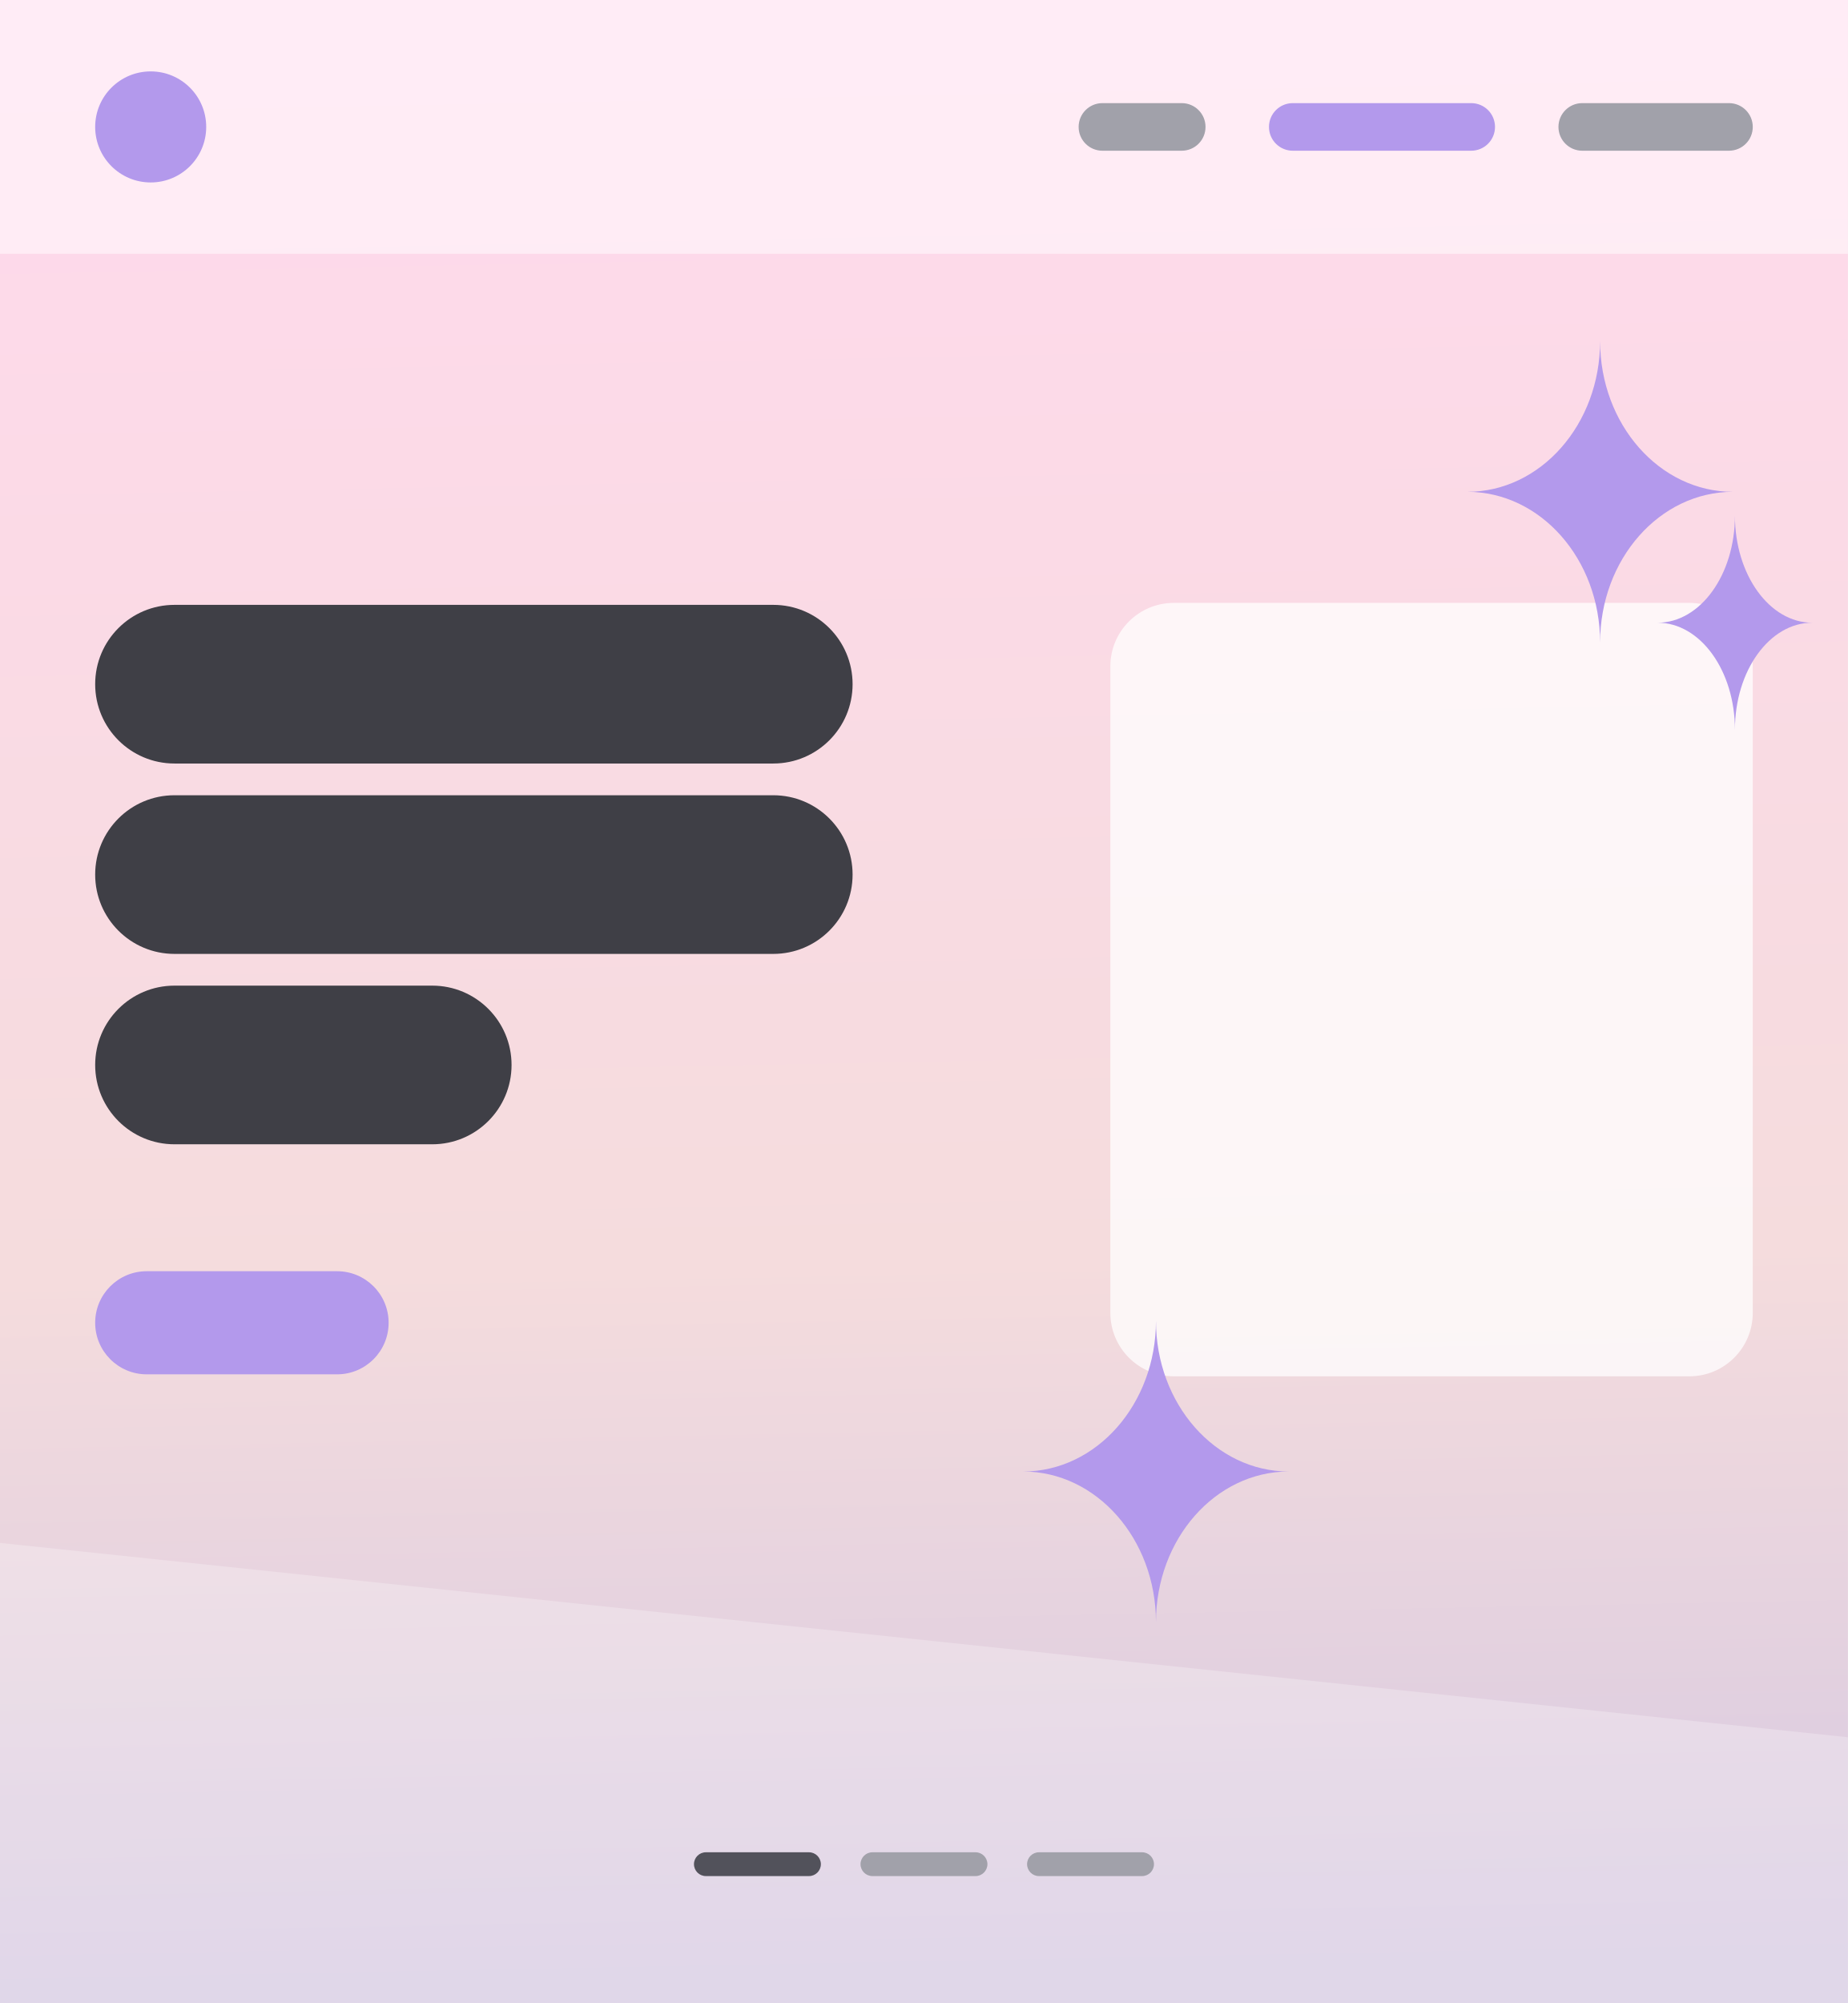
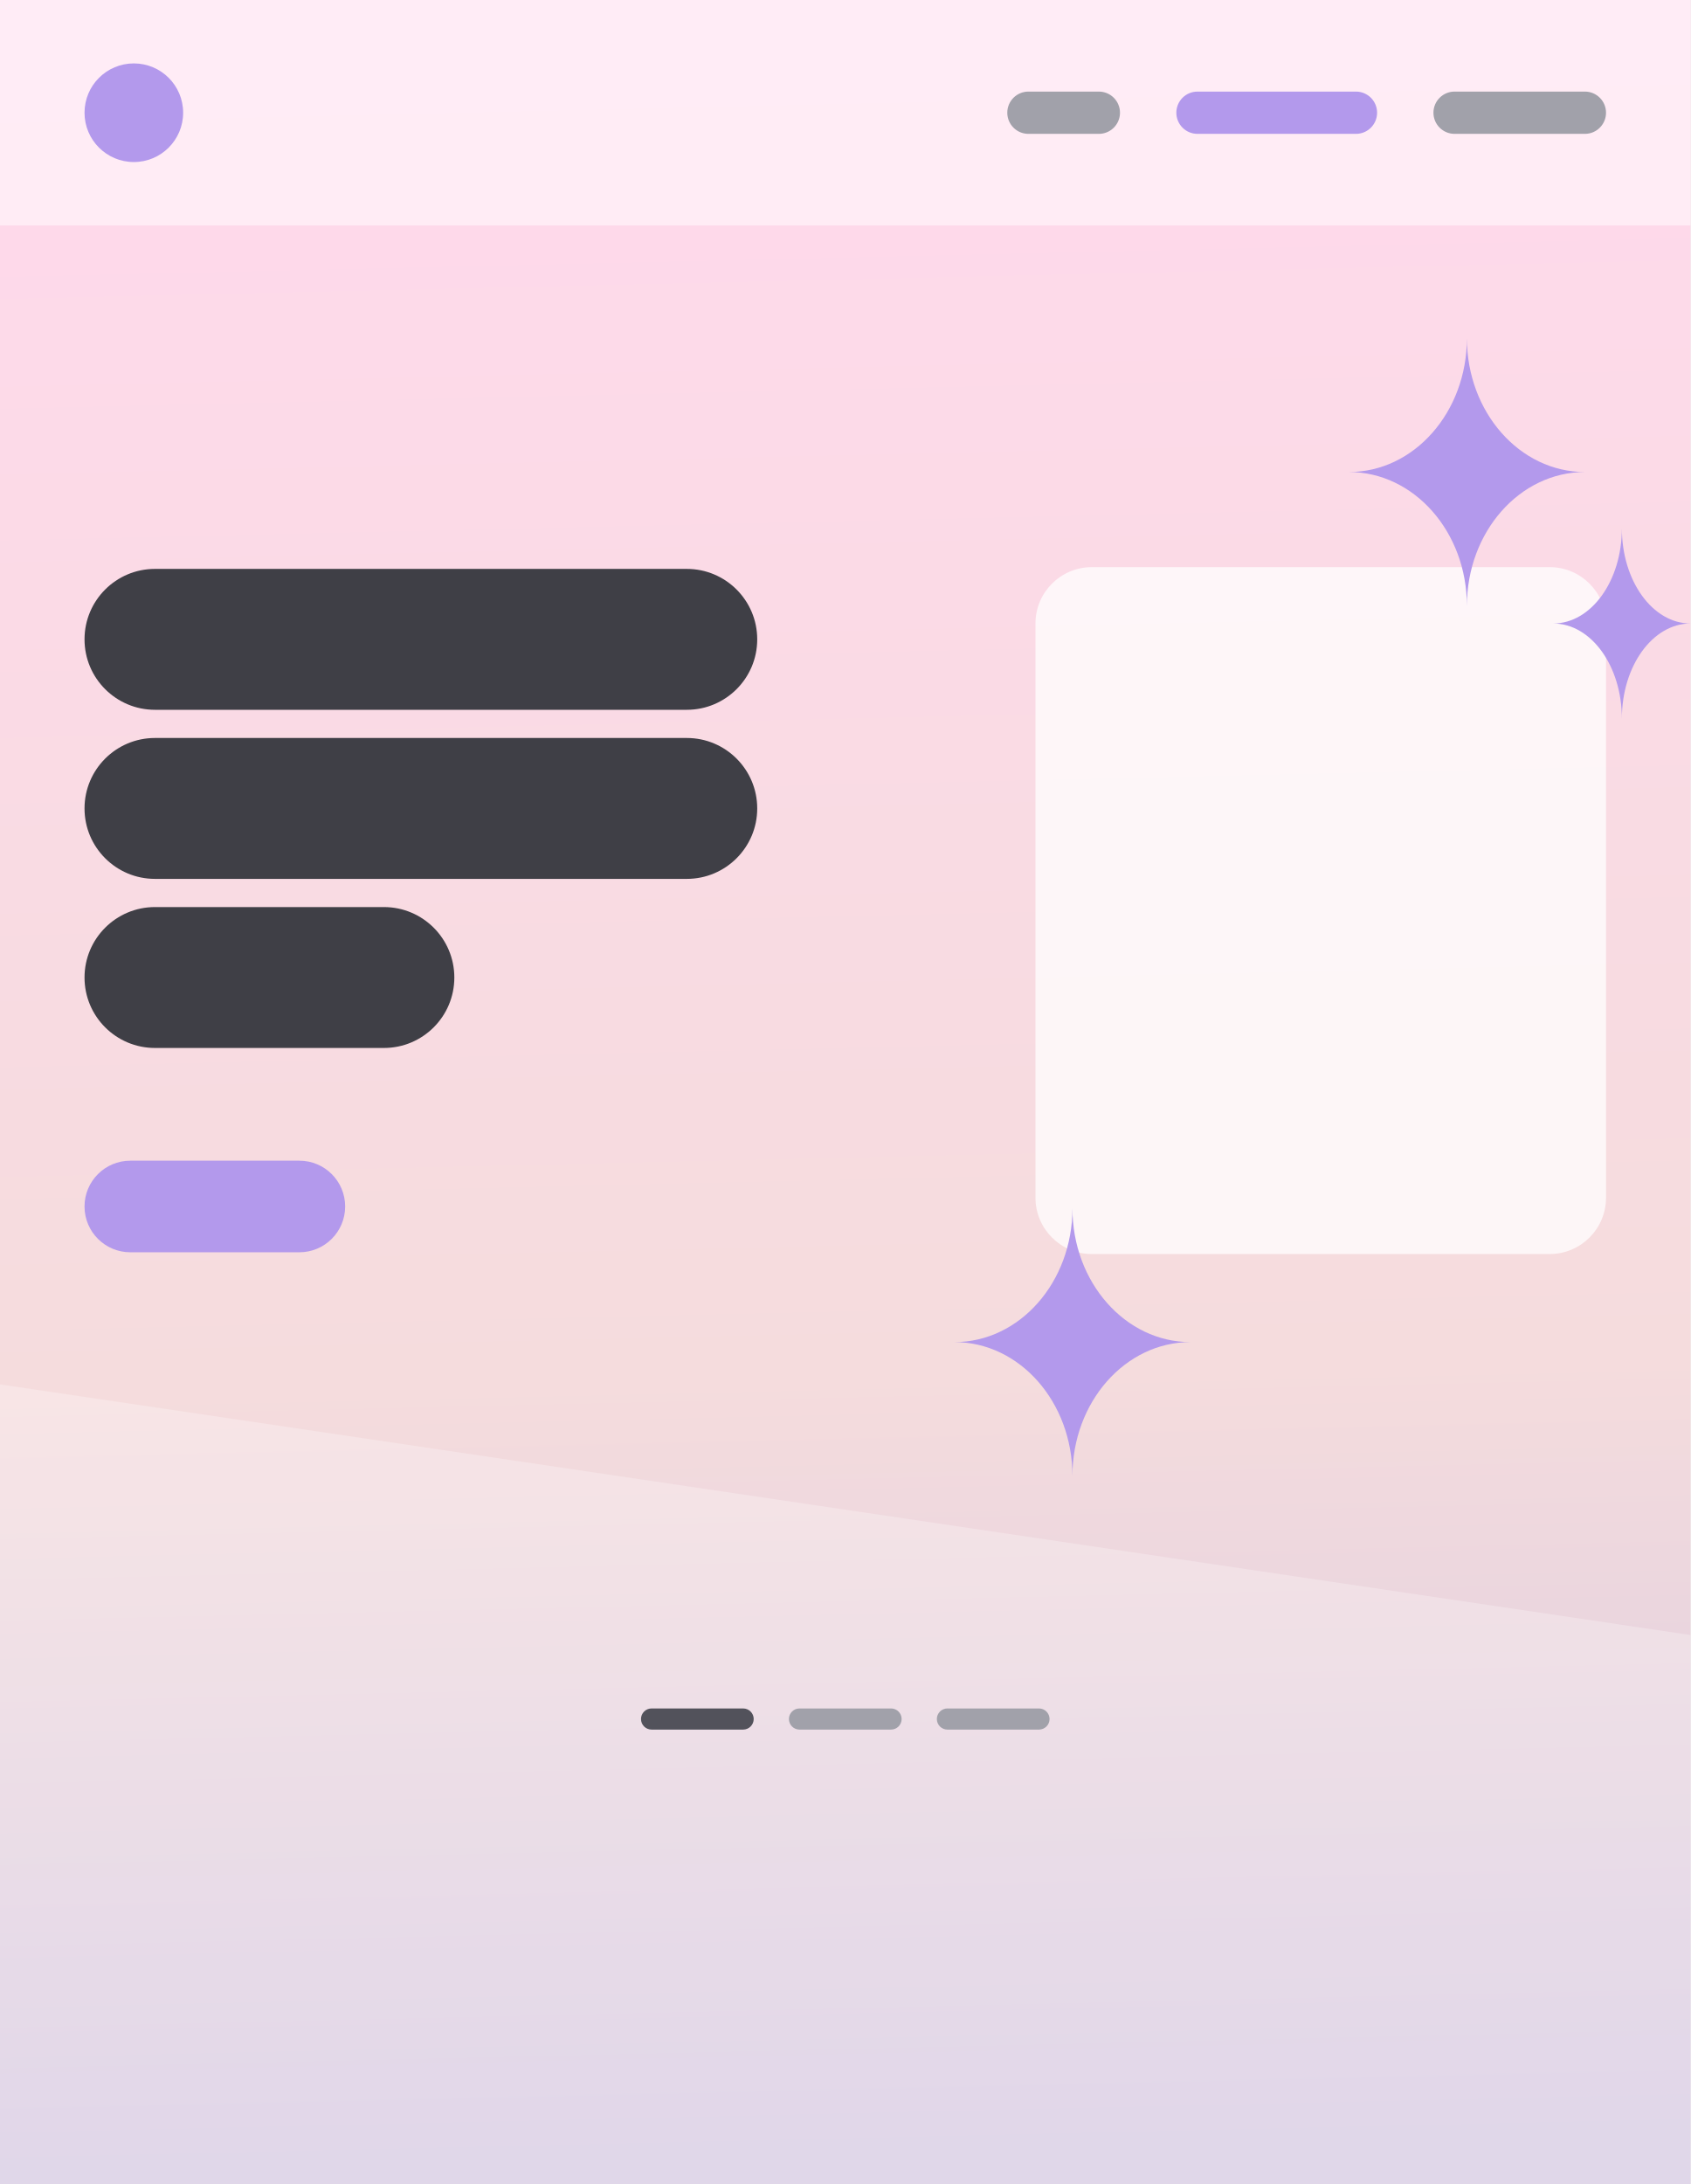
- <svg xmlns="http://www.w3.org/2000/svg" viewBox="0 0 466 505" fill="none">
-   <g clip-path="url(#clip0_1_463)">
-     <rect width="466" height="505" fill="url(#paint0_linear_1_463)" />
-     <path d="M0 389L466 438V545H0V389Z" fill="white" fill-opacity="0.25" />
-     <rect width="466" height="64" fill="white" fill-opacity="0.5" />
+ <svg xmlns="http://www.w3.org/2000/svg" viewBox="0 0 480 620" fill="none">
+   <g clip-path="url(#clip0_1_792)">
+     <rect width="480" height="620" fill="url(#paint0_linear_1_792)" />
+     <path d="M0 393L481 464.301V620H0V393Z" fill="white" fill-opacity="0.25" />
+     <rect width="480" height="64" fill="white" fill-opacity="0.5" />
    <circle cx="38" cy="32" r="14" fill="#B399EC" />
-     <rect x="272" y="26" width="32" height="12" rx="6" fill="#A1A1AA" />
-     <rect x="320" y="26" width="57" height="12" rx="6" fill="#B399EC" />
-     <rect x="393" y="26" width="49" height="12" rx="6" fill="#A1A1AA" />
-     <rect x="24" y="152.5" width="191" height="40" rx="20" fill="#3F3F46" />
-     <rect x="24" y="200.5" width="191" height="40" rx="20" fill="#3F3F46" />
-     <rect x="24" y="248.5" width="105" height="40" rx="20" fill="#3F3F46" />
-     <rect x="24" y="320.5" width="74" height="26" rx="13" fill="#B399EC" />
-     <rect x="280" y="152" width="162" height="195" rx="16" fill="white" fill-opacity="0.75" />
-     <path d="M403.5 86C403.5 106.987 388.502 124 370 124C388.502 124 403.5 141.013 403.5 162C403.5 141.013 418.498 124 437 124C418.498 124 403.5 106.987 403.5 86Z" fill="#B399EC" />
-     <path d="M291.5 333C291.5 353.987 276.502 371 258 371C276.502 371 291.5 388.013 291.5 409C291.5 388.013 306.498 371 325 371C306.498 371 291.5 353.987 291.5 333Z" fill="#B399EC" />
-     <path d="M437.5 130C437.5 144.912 428.77 157 418 157C428.77 157 437.5 169.088 437.5 184C437.5 169.088 446.23 157 457 157C446.23 157 437.5 144.912 437.5 130Z" fill="#B399EC" />
-     <rect x="175" y="467" width="32" height="6" rx="3" fill="#52525B" />
-     <rect x="217" y="467" width="32" height="6" rx="3" fill="#A1A1AA" />
-     <rect x="259" y="467" width="32" height="6" rx="3" fill="#A1A1AA" />
+     <rect x="286" y="26" width="32" height="12" rx="6" fill="#A1A1AA" />
+     <rect x="334" y="26" width="57" height="12" rx="6" fill="#B399EC" />
+     <rect x="407" y="26" width="49" height="12" rx="6" fill="#A1A1AA" />
+     <rect x="24" y="161.5" width="191" height="40" rx="20" fill="#3F3F46" />
+     <rect x="24" y="209.5" width="191" height="40" rx="20" fill="#3F3F46" />
+     <rect x="24" y="257.5" width="105" height="40" rx="20" fill="#3F3F46" />
+     <rect x="24" y="329.5" width="74" height="26" rx="13" fill="#B399EC" />
+     <rect x="294" y="161" width="162" height="195" rx="16" fill="white" fill-opacity="0.75" />
+     <path d="M416.5 96C416.5 116.987 401.502 134 383 134C401.502 134 416.5 151.013 416.5 172C416.5 151.013 431.498 134 450 134C431.498 134 416.5 116.987 416.5 96Z" fill="#B399EC" />
+     <path d="M304.5 343C304.5 363.987 289.502 381 271 381C289.502 381 304.5 398.013 304.5 419C304.5 398.013 319.498 381 338 381C319.498 381 304.5 363.987 304.5 343Z" fill="#B399EC" />
+     <path d="M460.5 150C460.5 164.912 451.77 177 441 177C451.77 177 460.5 189.088 460.5 204C460.5 189.088 469.23 177 480 177C469.23 177 460.5 164.912 460.5 150Z" fill="#B399EC" />
+     <rect x="182" y="485" width="32" height="6" rx="3" fill="#52525B" />
+     <rect x="224" y="485" width="32" height="6" rx="3" fill="#A1A1AA" />
+     <rect x="266" y="485" width="32" height="6" rx="3" fill="#A1A1AA" />
  </g>
  <defs>
-     <linearGradient id="paint0_linear_1_463" x1="353.5" y1="495" x2="344.157" y2="11.722" gradientUnits="userSpaceOnUse">
+     <linearGradient id="paint0_linear_1_792" x1="364.12" y1="607.723" x2="350.45" y2="14.485" gradientUnits="userSpaceOnUse">
      <stop stop-color="#D6C9E1" />
      <stop offset="0.37" stop-color="#F5DCDD" />
      <stop offset="1" stop-color="#FFD9EC" />
    </linearGradient>
-     <clipPath id="clip0_1_463">
-       <rect width="466" height="505" fill="white" />
+     <clipPath id="clip0_1_792">
+       <rect width="480" height="620" fill="white" />
    </clipPath>
  </defs>
</svg>
